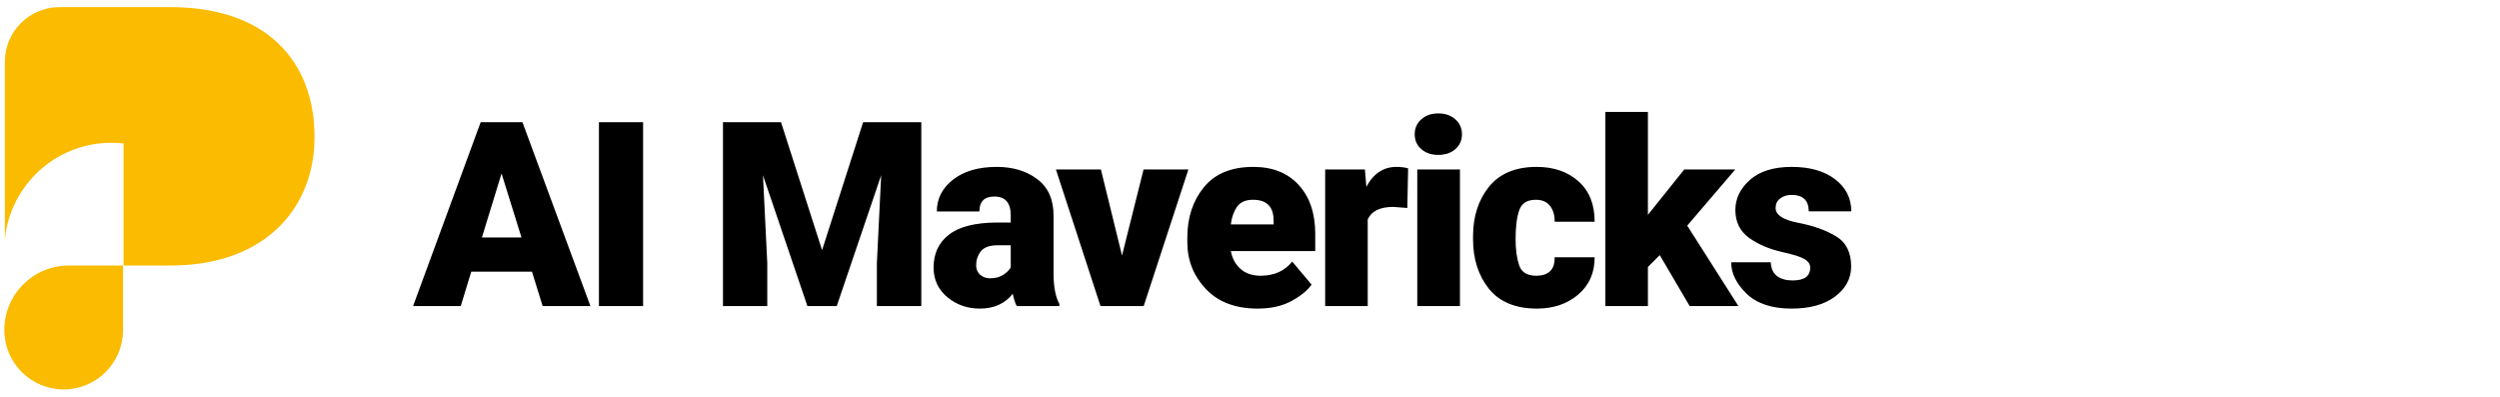
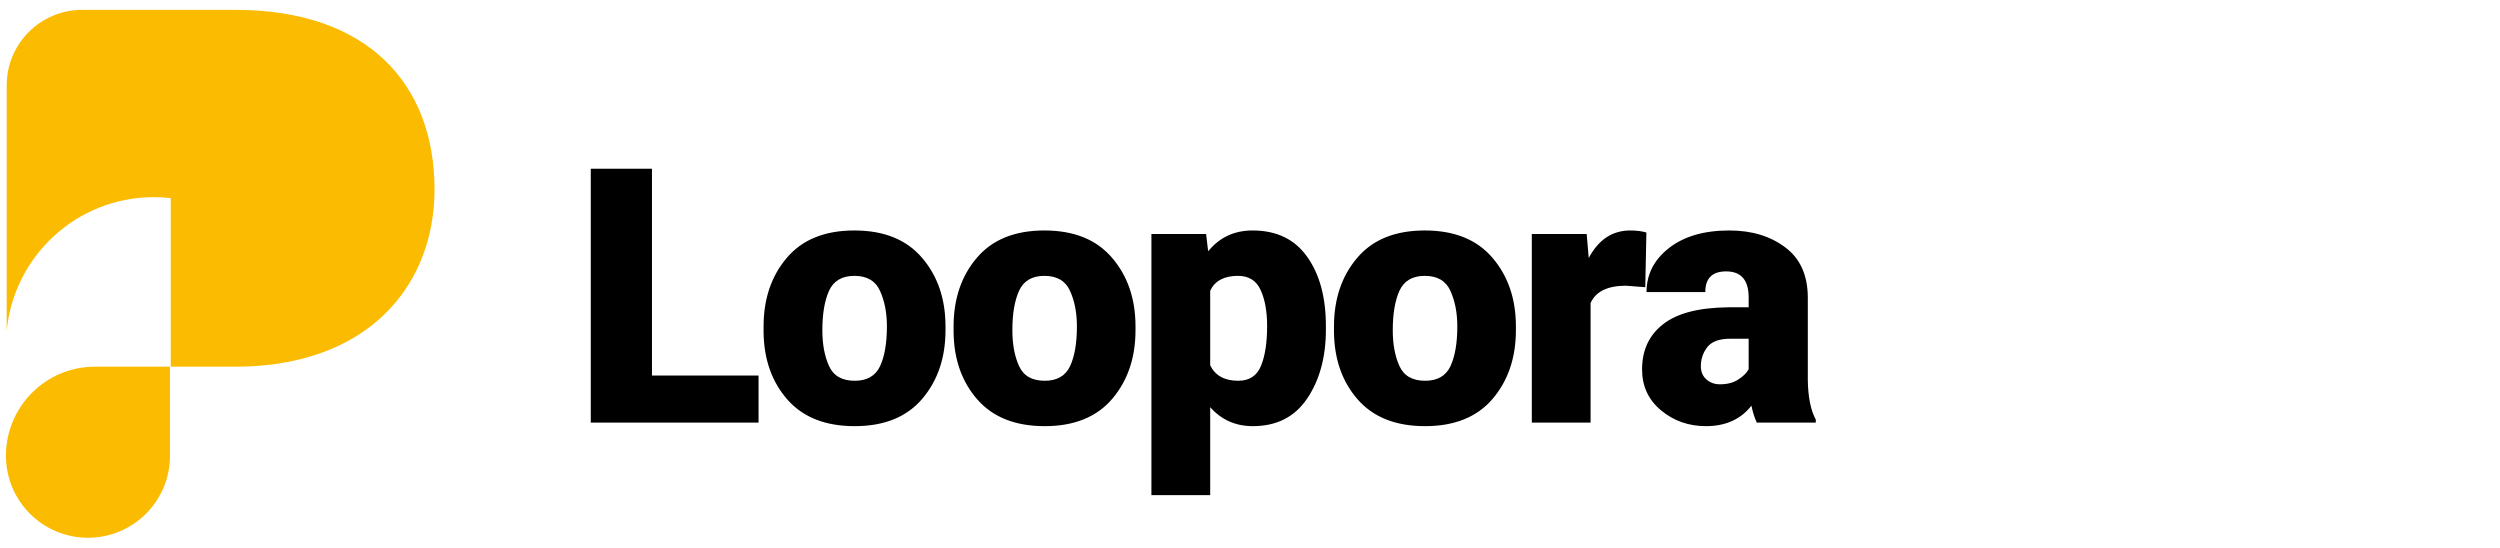
- <svg xmlns="http://www.w3.org/2000/svg" width="290" height="46" viewBox="0 0 290 46" fill="none">
+ <svg xmlns="http://www.w3.org/2000/svg" width="210" height="46" viewBox="0 0 210 46" fill="none">
  <path d="M7.389 45.172C3.584 45.172 0.5 42.087 0.5 38.282C0.5 34.15 3.85 30.801 7.982 30.801H14.279V38.282C14.279 42.087 11.194 45.172 7.389 45.172Z" fill="#FBBB00" />
  <path d="M36.5 15.906C36.5 22.562 32.718 28.298 25.288 30.157C23.636 30.576 21.806 30.8 19.8 30.8H14.342V16.637H14.301C14.301 16.637 14.295 16.637 14.289 16.637C13.84 16.584 13.386 16.561 12.925 16.561C6.464 16.561 1.159 21.494 0.562 27.791V7.17C0.562 3.667 3.402 0.829 6.904 0.829H19.8C30.846 0.829 36.5 7.03 36.5 15.906Z" fill="#FBBB00" />
-   <text x="48" y="35.5" fill="black" font-family="system-ui, -apple-system, 'Segoe UI', Roboto, 'Helvetica Neue', Arial, sans-serif" font-size="30px" font-weight="800" letter-spacing="-0.03em">AI Mavericks</text>
+   <text x="48" y="35.5" fill="black" font-family="system-ui, -apple-system, 'Segoe UI', Roboto, 'Helvetica Neue', Arial, sans-serif" font-size="30px" font-weight="800" letter-spacing="-0.03em">Loopora</text>
</svg>
